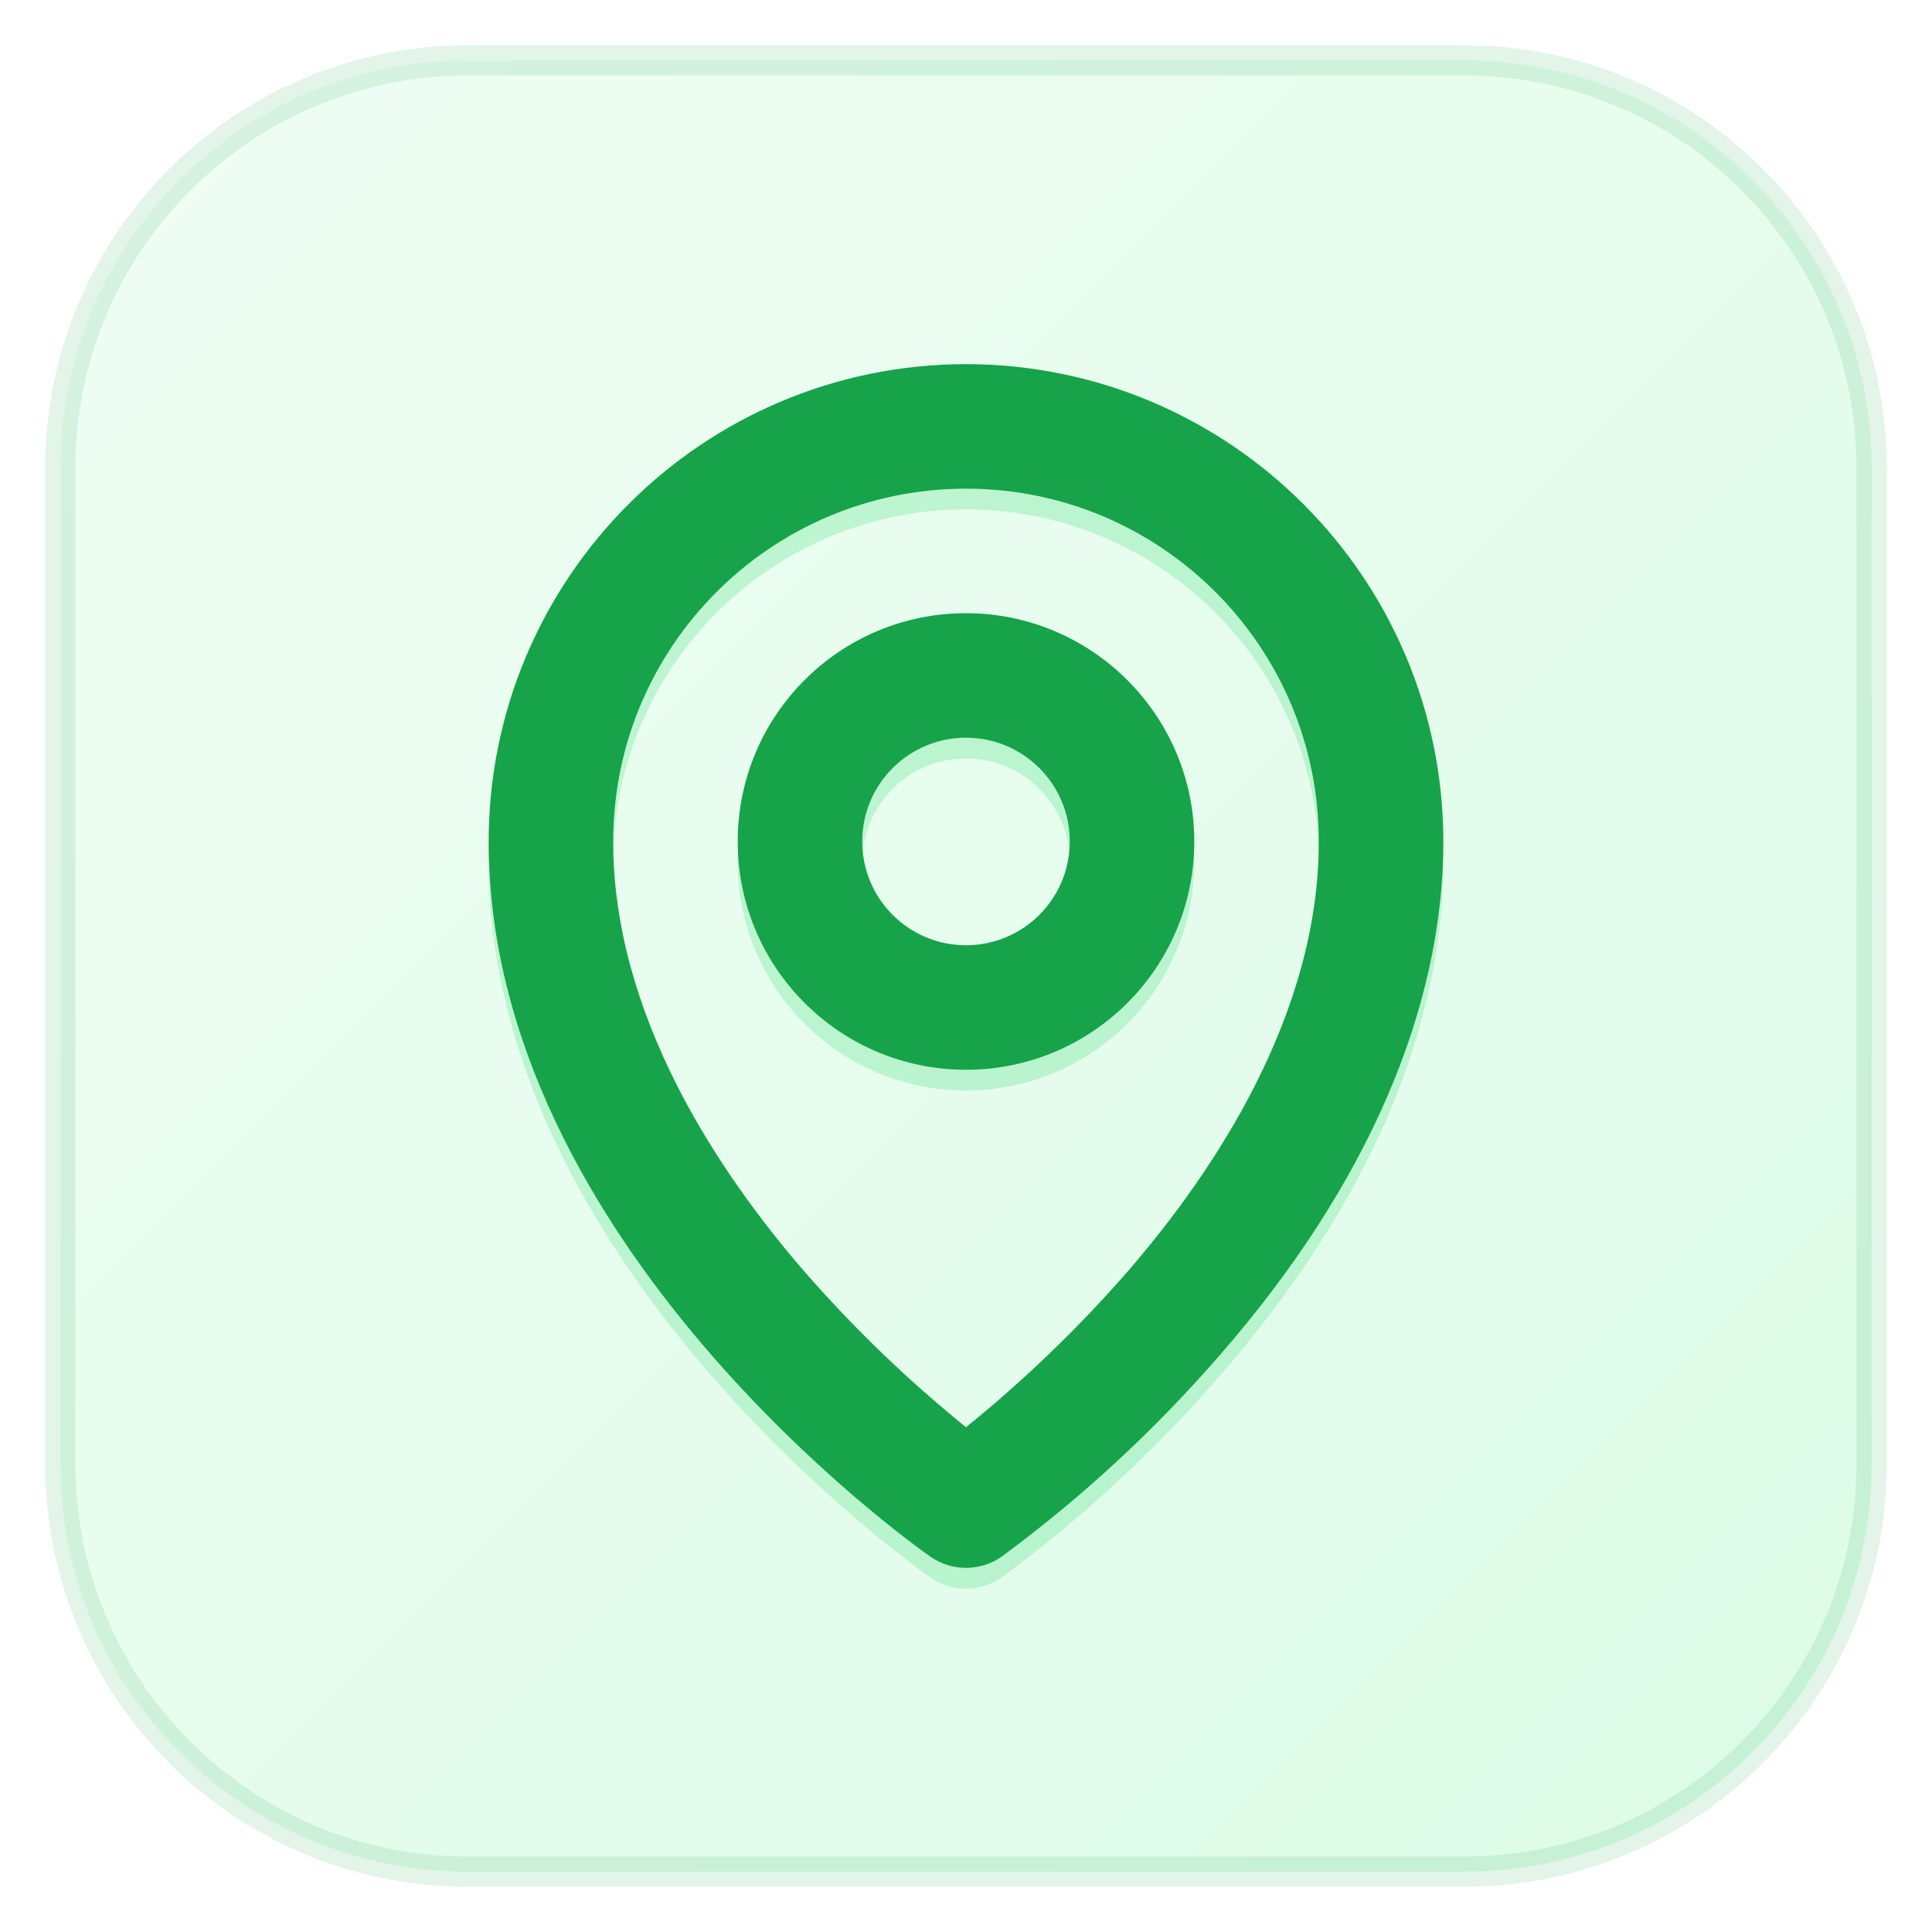
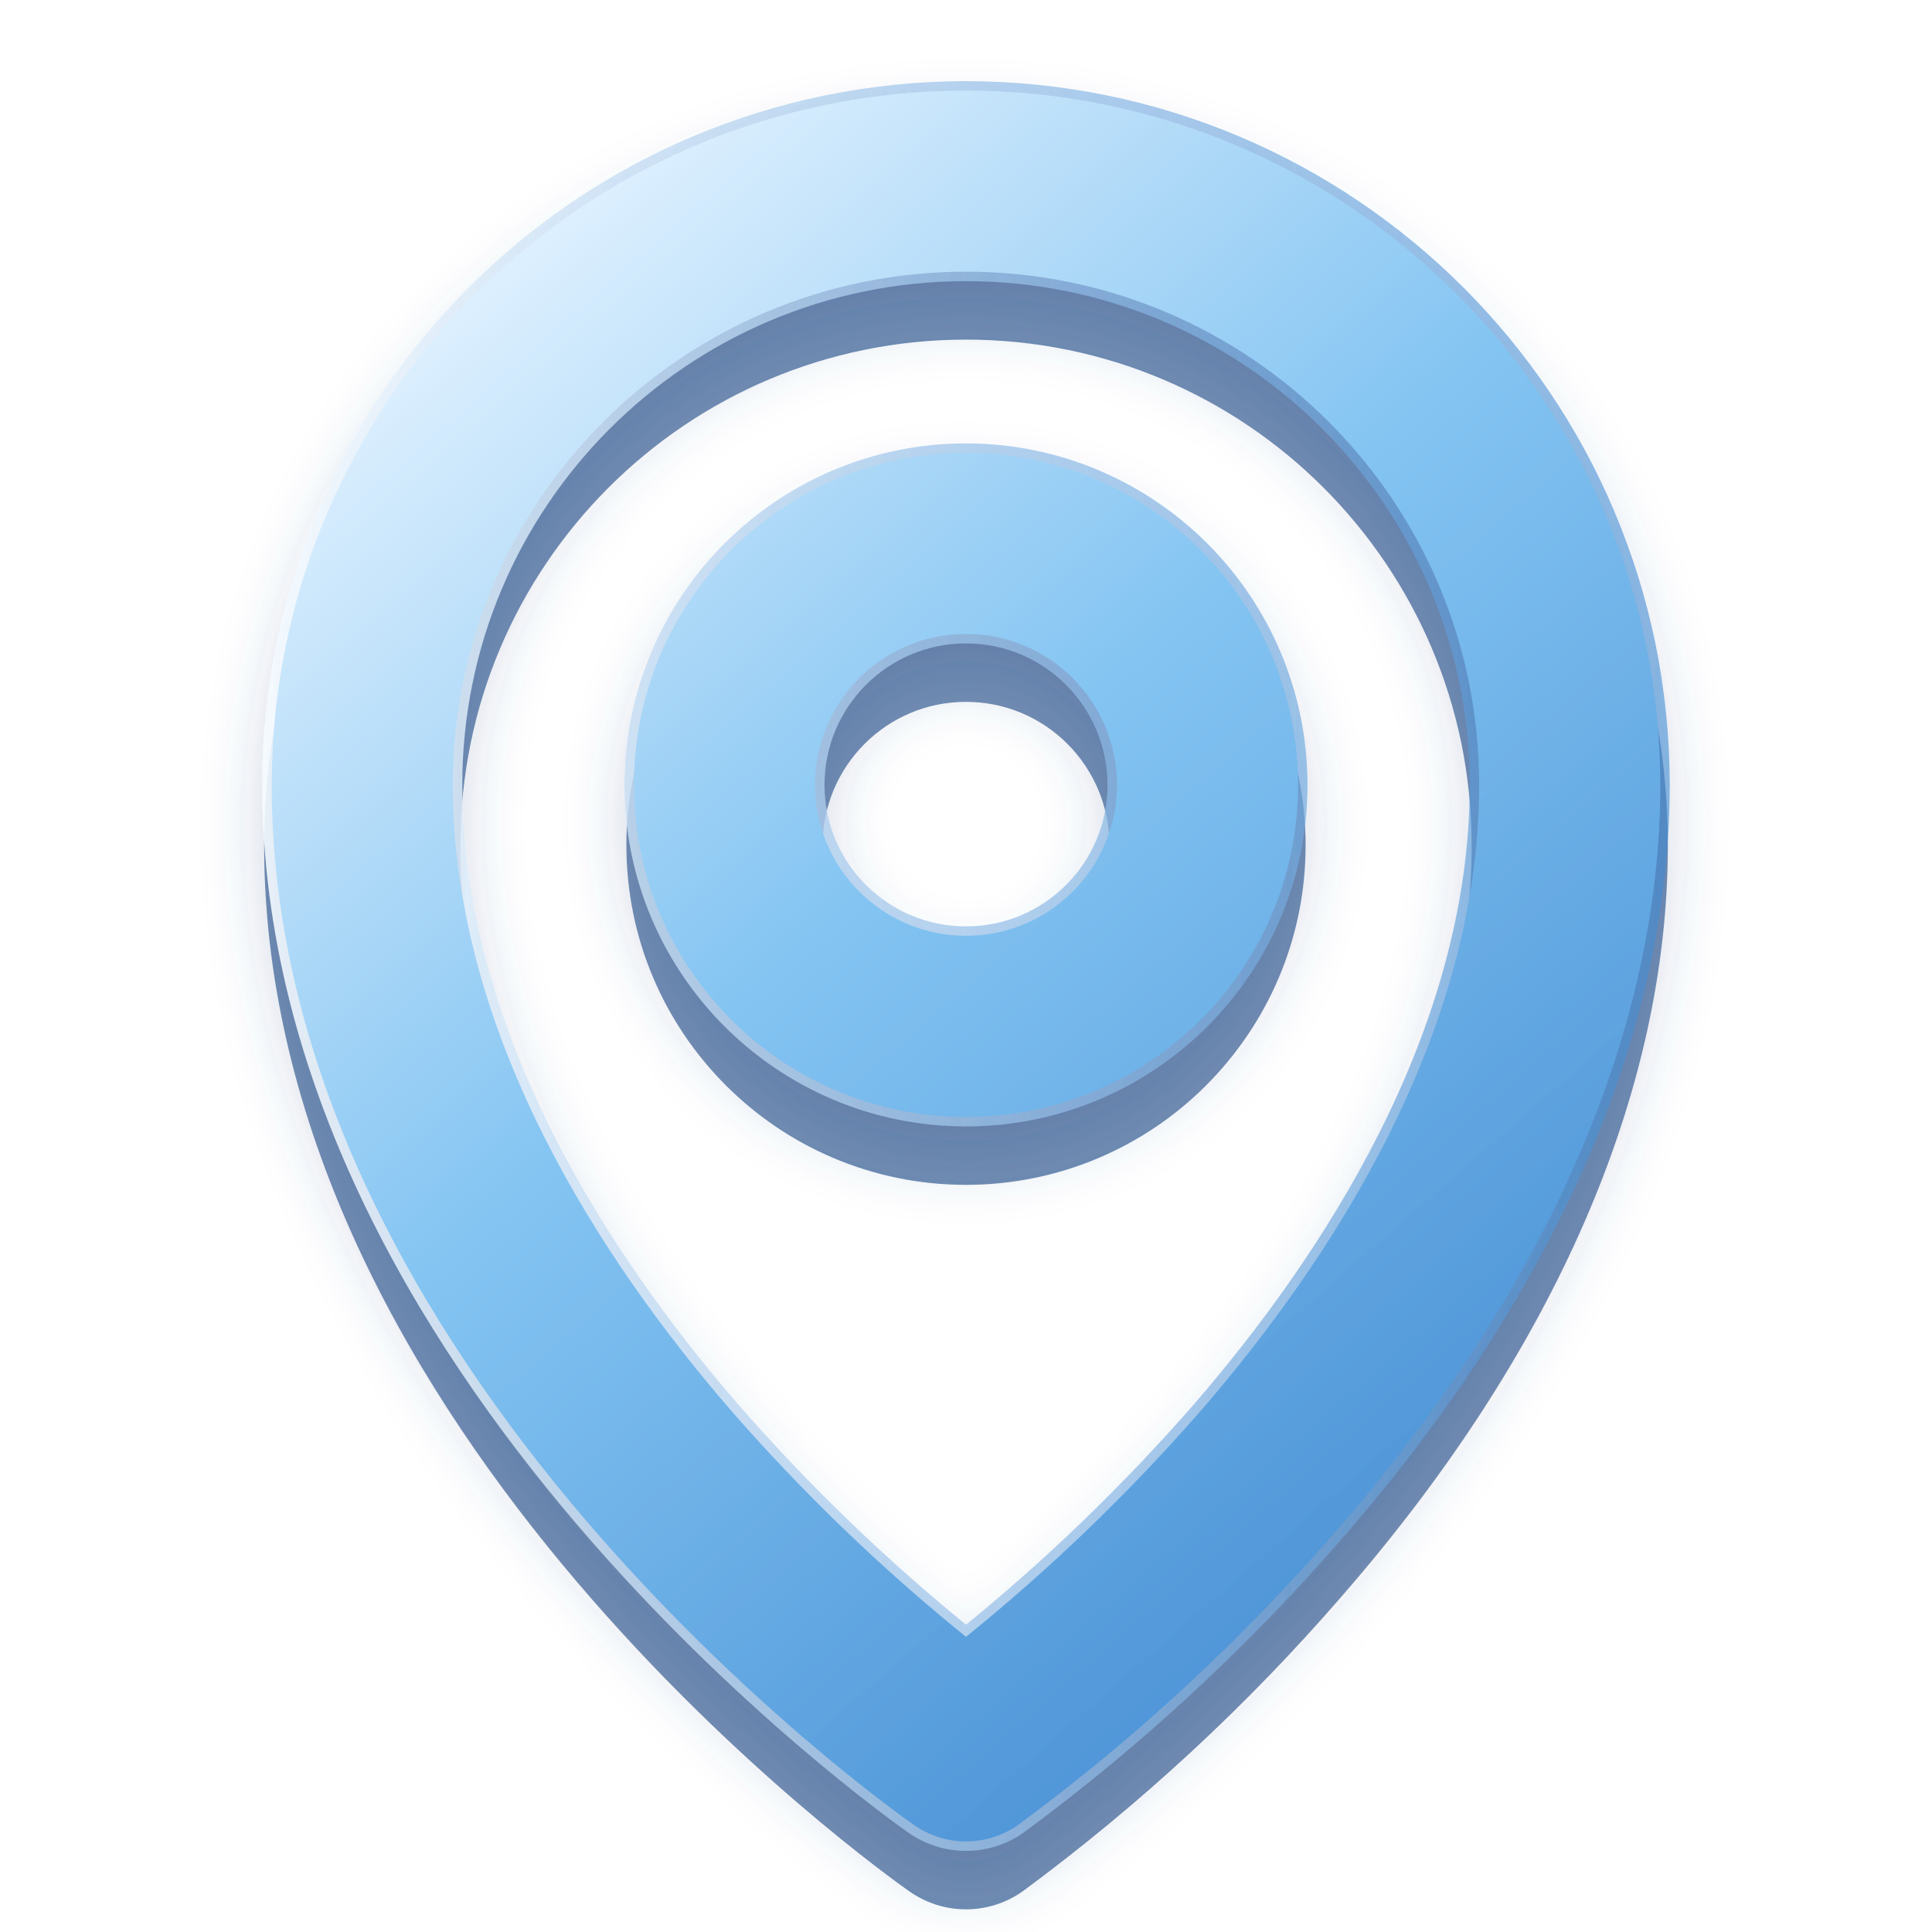
- <svg xmlns="http://www.w3.org/2000/svg" viewBox="0 0 256 256" width="256" height="256">
+ <svg xmlns="http://www.w3.org/2000/svg" width="256" height="256" viewBox="0 0 256 256">
  <defs>
-     <linearGradient id="bg-map-pin" x1="0%" y1="0%" x2="100%" y2="100%">
-       <stop offset="0%" stop-color="#f0fdf4" />
-       <stop offset="100%" stop-color="#dcfce7" />
+     <linearGradient id="body" x1="18%" y1="5%" x2="82%" y2="96%">
+       <stop offset="0" stop-color="#E4F3FF" />
+       <stop offset=".43" stop-color="#83C4F2" />
+       <stop offset="1" stop-color="#438BD2" />
    </linearGradient>
+     <linearGradient id="rim">
+       <stop stop-color="#F4FAFF" stop-opacity=".9" />
+       <stop offset="1" stop-color="#438BD2" stop-opacity=".6" />
+     </linearGradient>
+     <filter id="lift" x="-30%" y="-30%" width="170%" height="180%">
+       <feDropShadow dx="0" dy="5" stdDeviation="4" flood-color="#31588F" flood-opacity=".24" />
+     </filter>
  </defs>
-   <rect x="8" y="8" width="240" height="240" rx="54" fill="url(#bg-map-pin)" stroke="#16a34a" stroke-width="4" stroke-opacity="0.12" />
-   <g transform="translate(40, 40) scale(0.6875)">
-     <path d="M128,60a44,44,0,1,0,44,44A44.05,44.05,0,0,0,128,60Zm0,64a20,20,0,1,1,20-20A20,20,0,0,1,128,124Zm0-112a92.1,92.1,0,0,0-92,92c0,77.36,81.64,135.4,85.12,137.83a12,12,0,0,0,13.76,0,259,259,0,0,0,42.18-39C205.15,170.57,220,136.37,220,104A92.1,92.1,0,0,0,128,12Zm31.3,174.71A249.35,249.35,0,0,1,128,216.89a249.35,249.35,0,0,1-31.3-30.18C80,167.37,60,137.31,60,104a68,68,0,0,1,136,0C196,137.31,176,167.37,159.3,186.71Z" fill="#4ade80" fill-opacity="0.28" transform="translate(0, 4)" />
-     <path data-icon-shape="true" d="M128,60a44,44,0,1,0,44,44A44.05,44.05,0,0,0,128,60Zm0,64a20,20,0,1,1,20-20A20,20,0,0,1,128,124Zm0-112a92.1,92.1,0,0,0-92,92c0,77.36,81.64,135.4,85.12,137.83a12,12,0,0,0,13.76,0,259,259,0,0,0,42.18-39C205.15,170.57,220,136.37,220,104A92.1,92.1,0,0,0,128,12Zm31.3,174.71A249.35,249.35,0,0,1,128,216.89a249.35,249.35,0,0,1-31.3-30.18C80,167.37,60,137.31,60,104a68,68,0,0,1,136,0C196,137.31,176,167.37,159.3,186.71Z" fill="#16a34a" />
+   <g transform="translate(0 8)" fill="#31588F" stroke="#31588F" stroke-width="2" stroke-linejoin="round" stroke-linecap="round" opacity=".68">
+     <path data-icon-shape="true" d="M128,60a44,44,0,1,0,44,44A44.05,44.05,0,0,0,128,60Zm0,64a20,20,0,1,1,20-20A20,20,0,0,1,128,124Zm0-112a92.1,92.1,0,0,0-92,92c0,77.36,81.64,135.4,85.12,137.83a12,12,0,0,0,13.76,0,259,259,0,0,0,42.18-39C205.15,170.57,220,136.37,220,104A92.1,92.1,0,0,0,128,12Zm31.3,174.71A249.35,249.35,0,0,1,128,216.89a249.35,249.35,0,0,1-31.3-30.18C80,167.37,60,137.31,60,104a68,68,0,0,1,136,0C196,137.31,176,167.37,159.3,186.71Z" />
+   </g>
+   <g fill="url(#body)" stroke="url(#rim)" stroke-width="2.5" stroke-linejoin="round" stroke-linecap="round" paint-order="stroke fill" filter="url(#lift)">
+     <path data-icon-shape="true" d="M128,60a44,44,0,1,0,44,44A44.05,44.05,0,0,0,128,60Zm0,64a20,20,0,1,1,20-20A20,20,0,0,1,128,124Zm0-112a92.1,92.1,0,0,0-92,92c0,77.36,81.64,135.4,85.12,137.83a12,12,0,0,0,13.76,0,259,259,0,0,0,42.18-39C205.15,170.57,220,136.37,220,104A92.1,92.1,0,0,0,128,12Zm31.3,174.71A249.35,249.35,0,0,1,128,216.89a249.35,249.35,0,0,1-31.3-30.18C80,167.37,60,137.31,60,104a68,68,0,0,1,136,0C196,137.31,176,167.37,159.3,186.71Z" />
  </g>
</svg>
